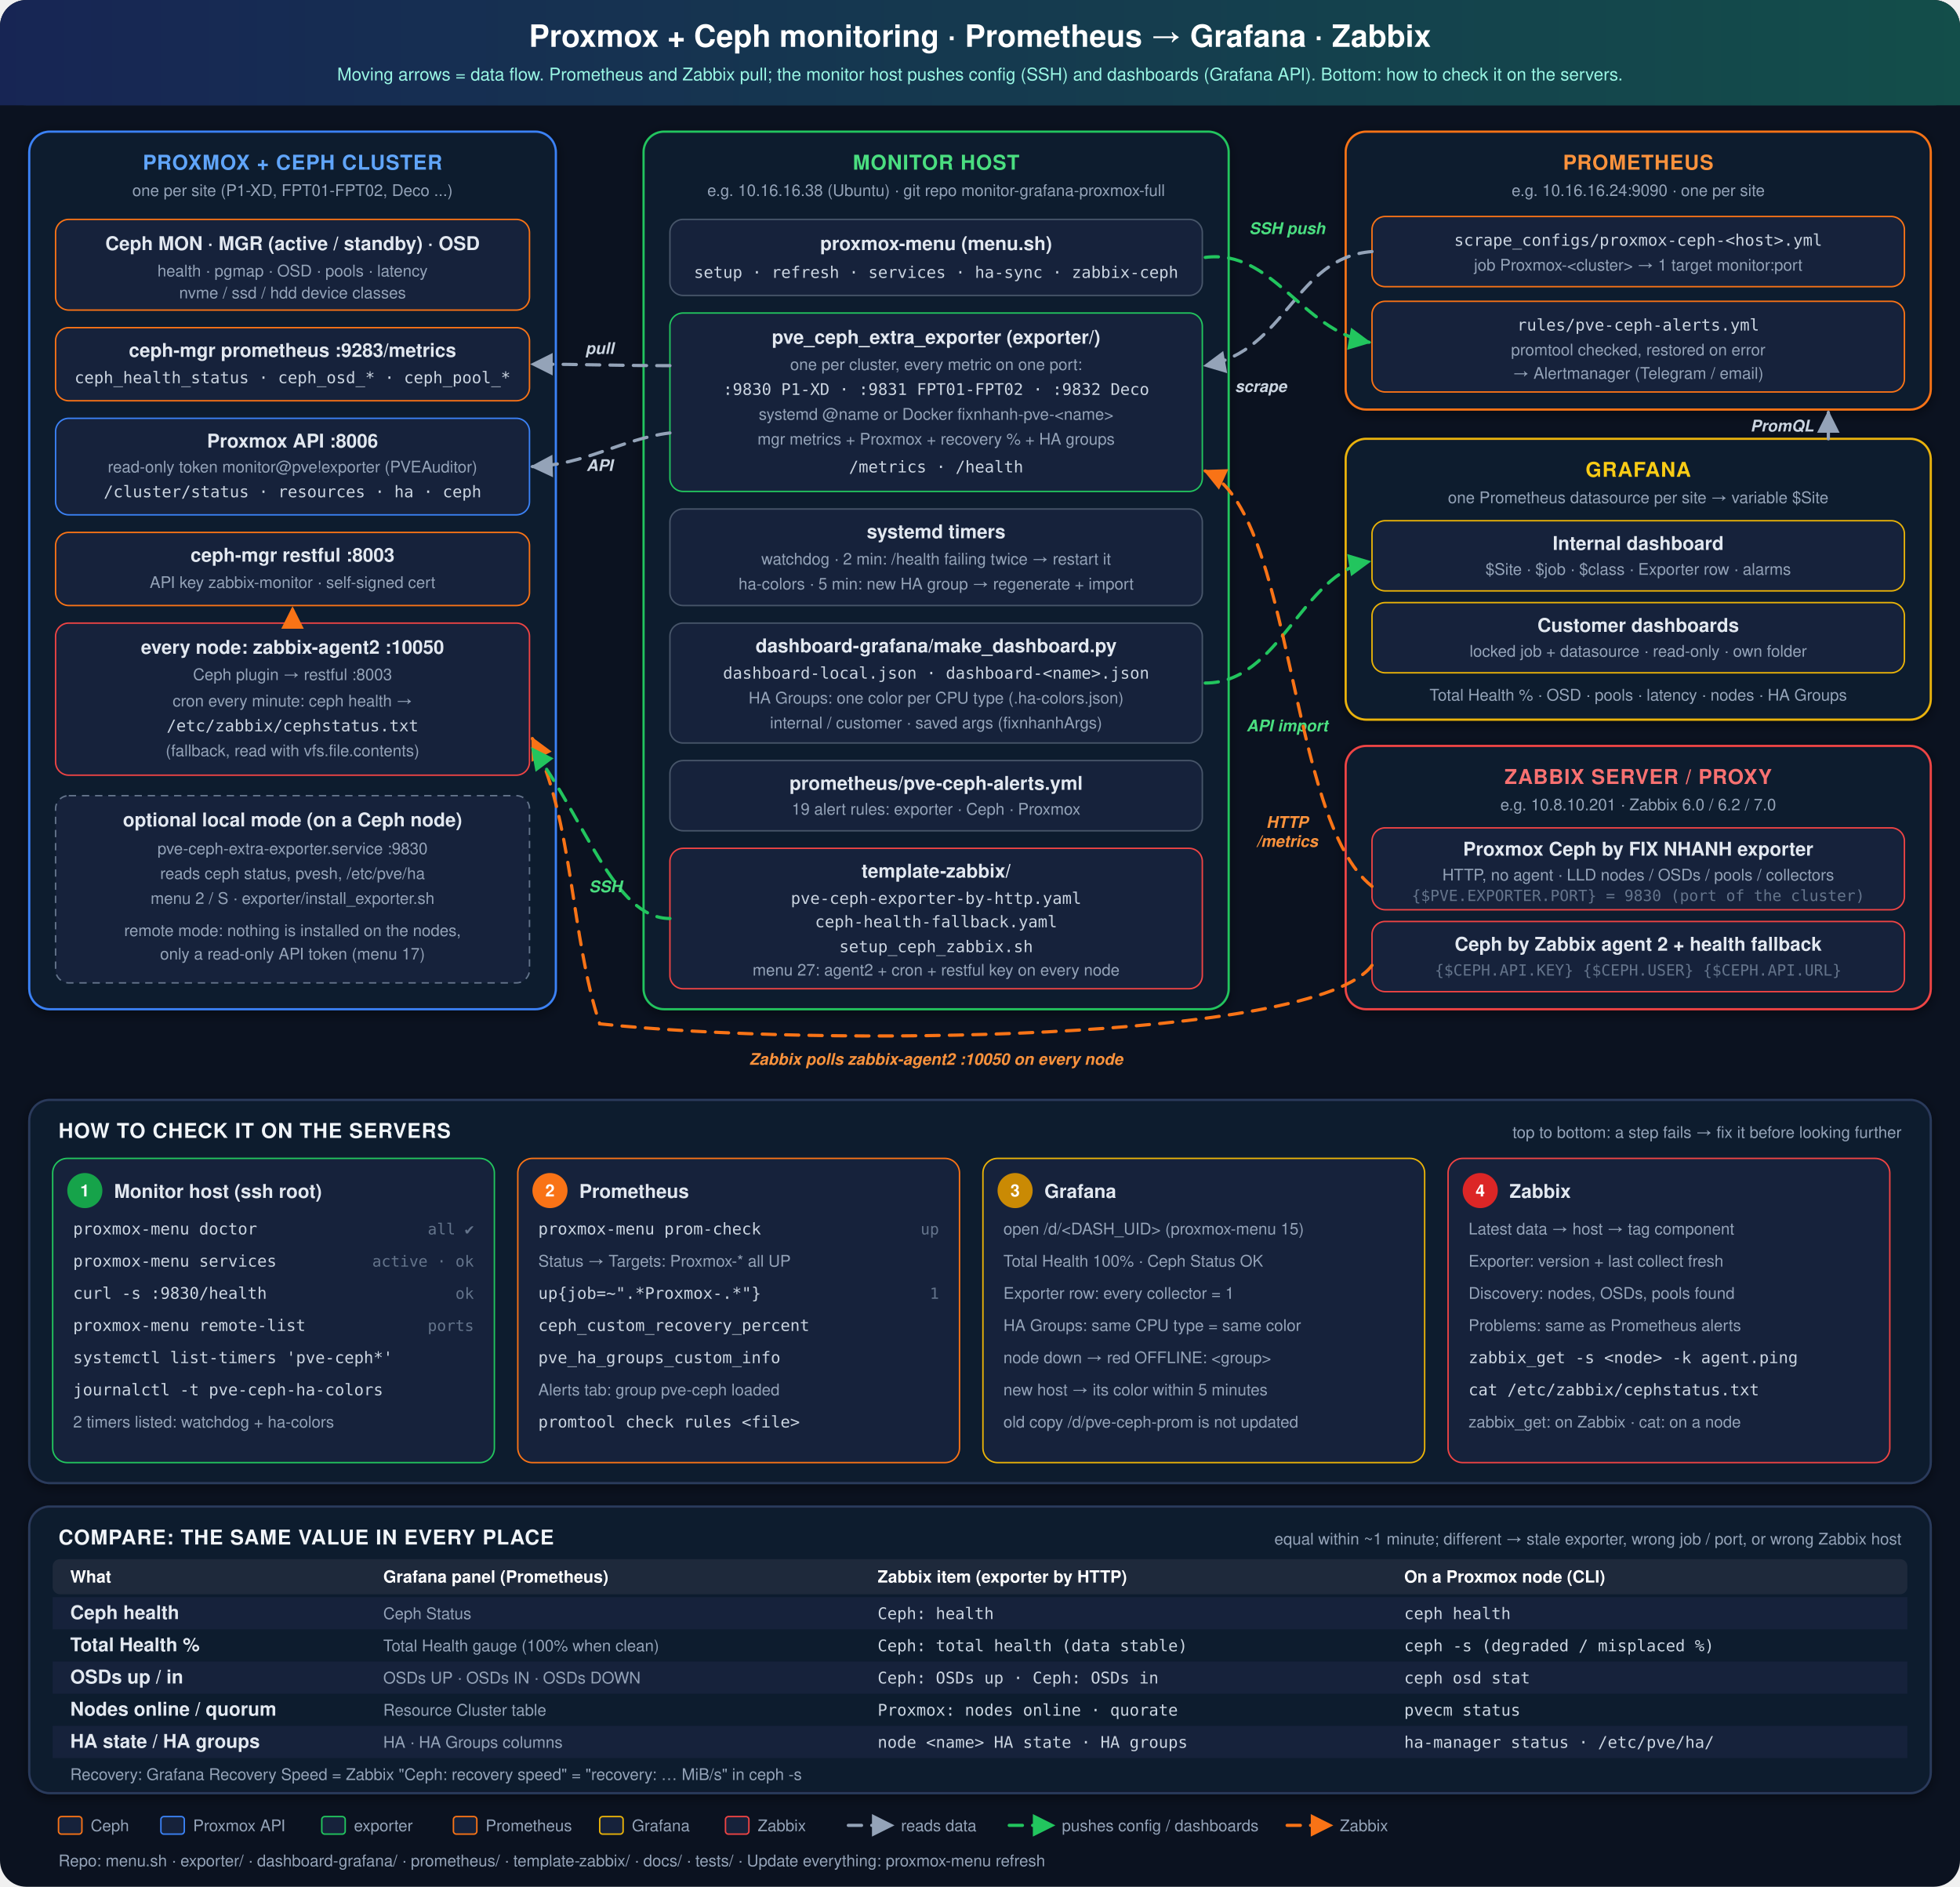
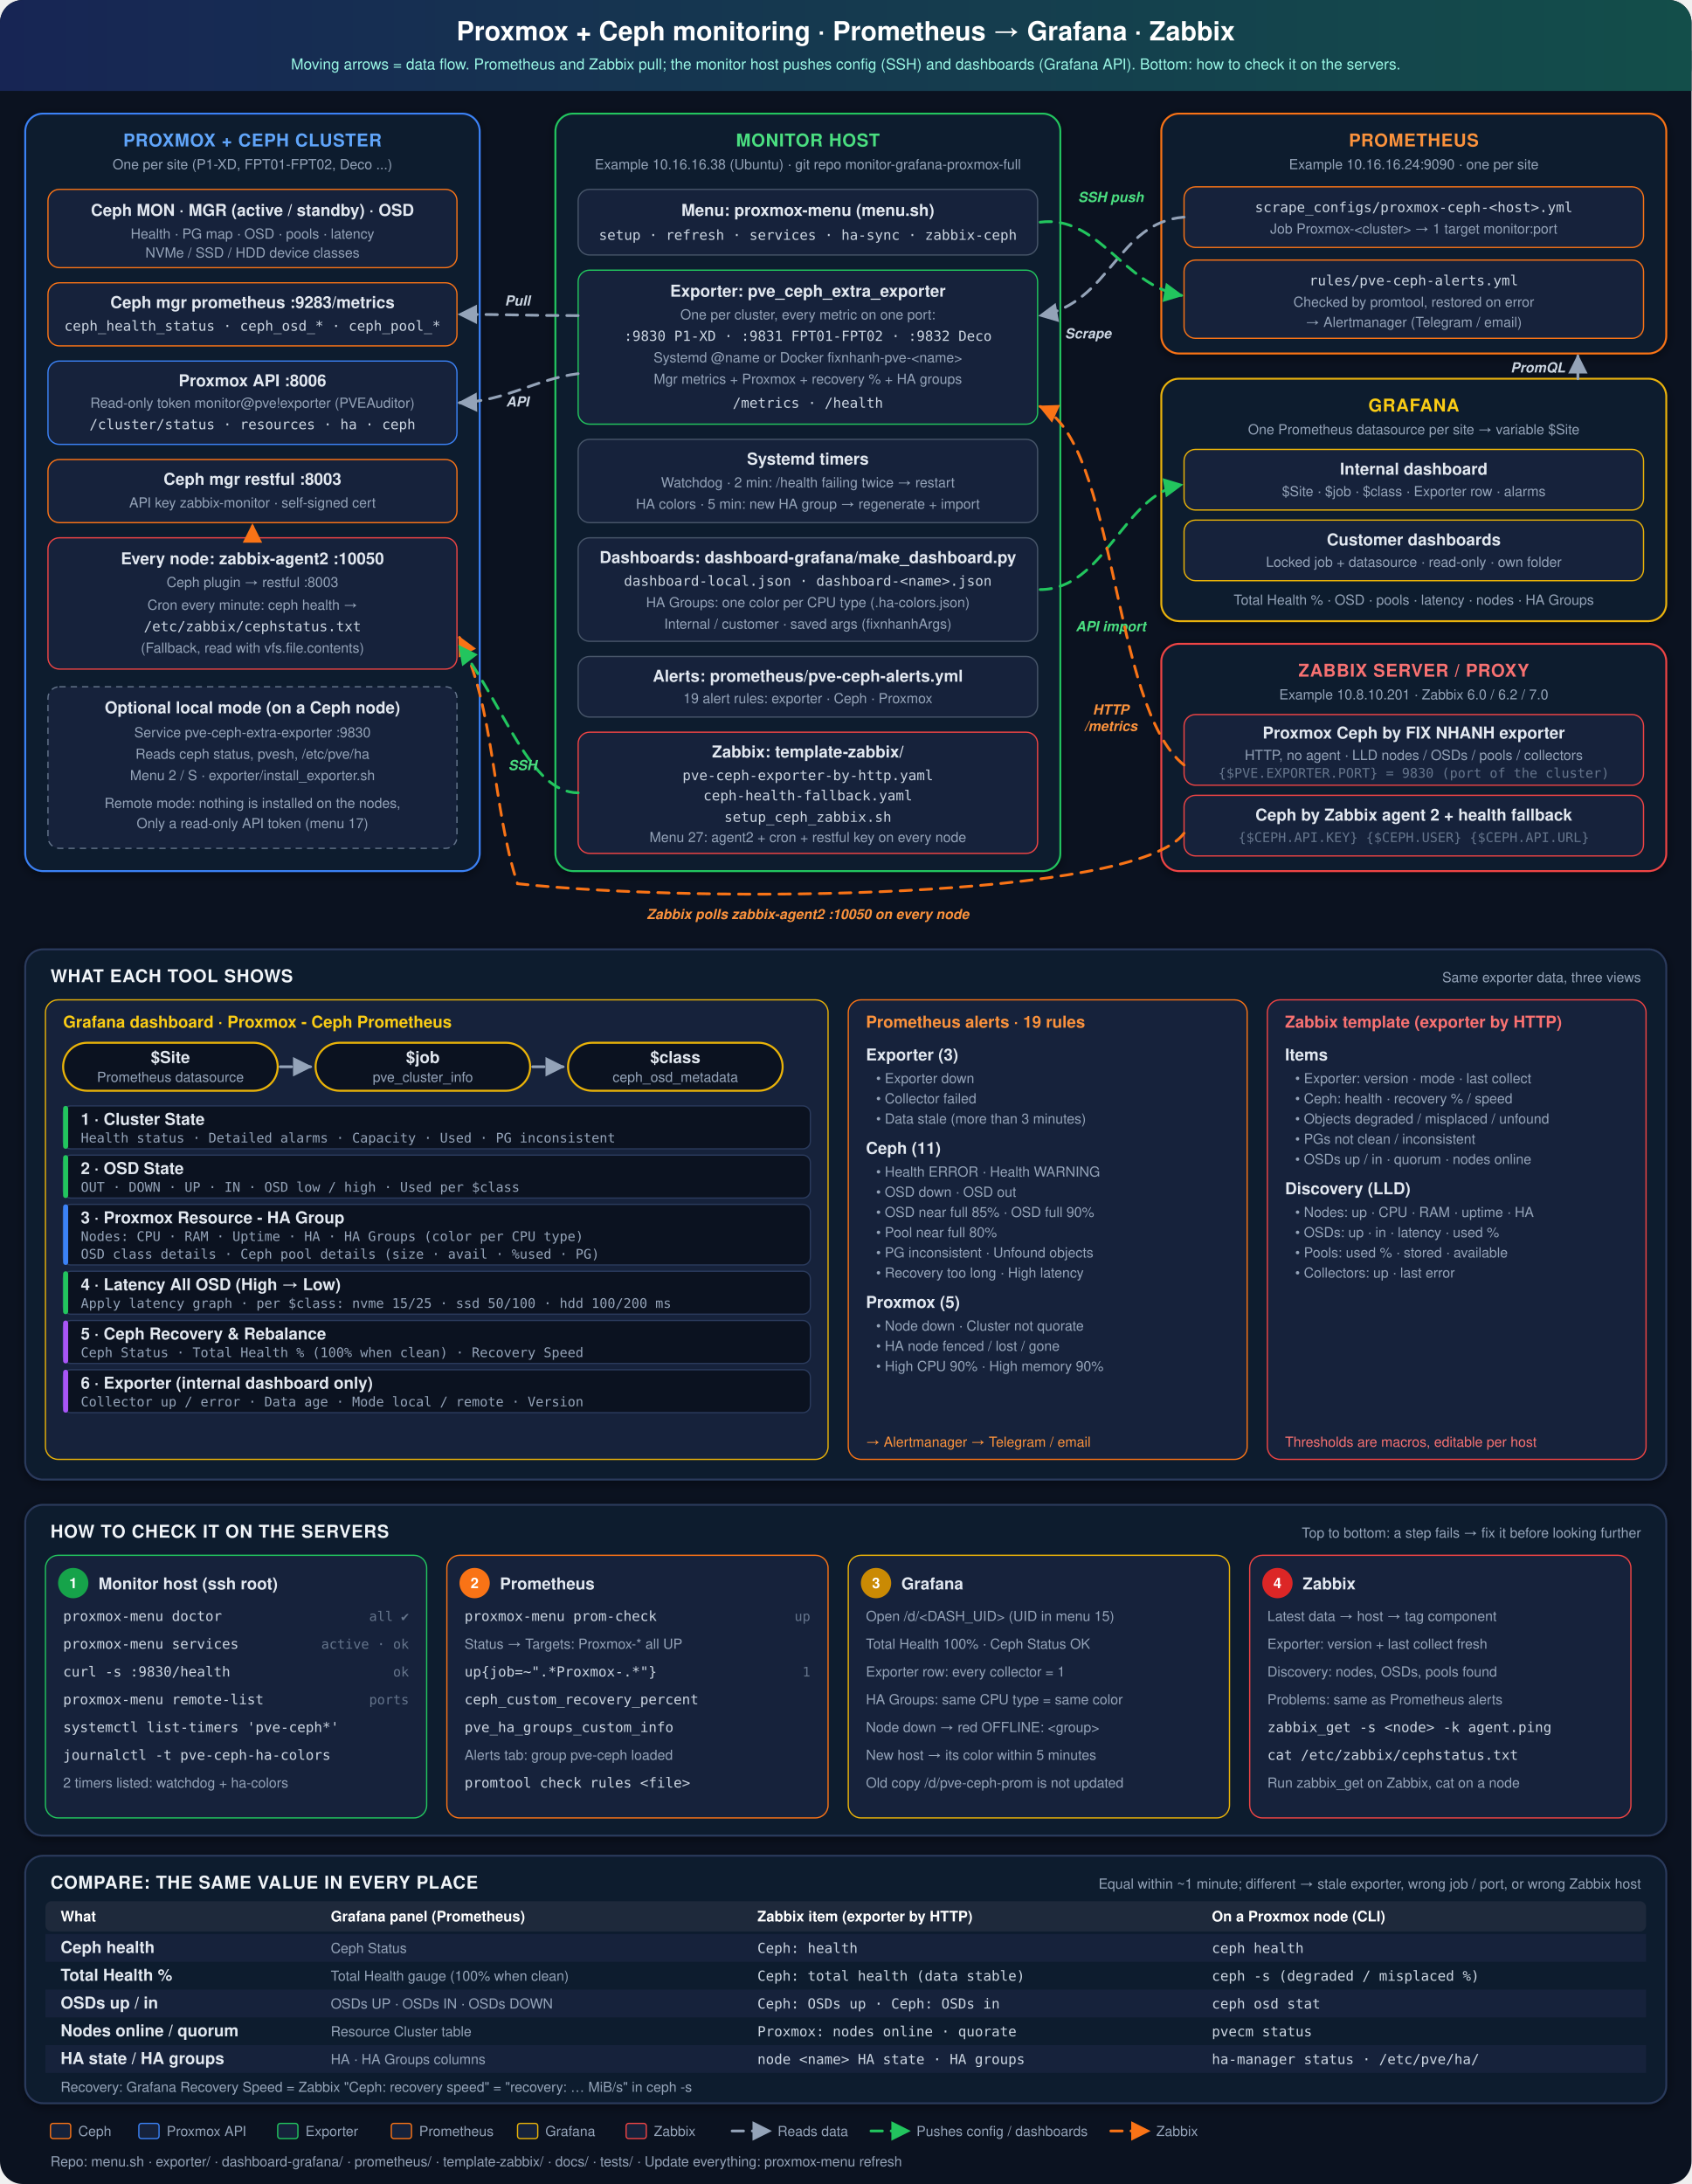
- <svg xmlns="http://www.w3.org/2000/svg" viewBox="0 0 1340 1290" width="1340" height="1290" font-family="Segoe UI, Helvetica, Arial, sans-serif" role="img">
+ <svg xmlns="http://www.w3.org/2000/svg" viewBox="0 0 1340 1730" width="1340" height="1730" font-family="Segoe UI, Helvetica, Arial, sans-serif" role="img">
  <defs>
    <marker id="a" viewBox="0 0 10 10" refX="9" refY="5" markerWidth="7" markerHeight="7" orient="auto-start-reverse">
      <path d="M0,0 L10,5 L0,10 z" fill="#94a3b8" />
    </marker>
    <marker id="az" viewBox="0 0 10 10" refX="9" refY="5" markerWidth="7" markerHeight="7" orient="auto-start-reverse">
      <path d="M0,0 L10,5 L0,10 z" fill="#f97316" />
    </marker>
    <marker id="ag" viewBox="0 0 10 10" refX="9" refY="5" markerWidth="7" markerHeight="7" orient="auto-start-reverse">
      <path d="M0,0 L10,5 L0,10 z" fill="#22c55e" />
    </marker>
    <linearGradient id="hd" x1="0" y1="0" x2="1" y2="0">
      <stop offset="0" stop-color="#172554" />
      <stop offset="1" stop-color="#134e4a" />
    </linearGradient>
    <filter id="sh" x="-5%" y="-5%" width="110%" height="115%">
      <feDropShadow dx="0" dy="2" stdDeviation="4" flood-color="#000000" flood-opacity=".45" />
    </filter>
    <style>
      .t  { font-size: 13px; font-weight: 600; fill: #e2e8f0; }
      .s  { font-size: 11px; fill: #94a3b8; }
      .m  { font-size: 11px; fill: #cbd5e1; font-family: Consolas, Menlo, monospace; }
      .mo { font-size: 10.5px; fill: #64748b; font-family: Consolas, Menlo, monospace; }
      .h  { font-size: 14px; font-weight: 700; letter-spacing: .5px; }
      .lb { font-size: 11px; fill: #cbd5e1; font-weight: 600; font-style: italic; }
      .lz { font-size: 11px; fill: #fb923c; font-weight: 600; font-style: italic; }
      .lg { font-size: 11px; fill: #4ade80; font-weight: 600; font-style: italic; }
      .th { font-size: 11.5px; font-weight: 700; fill: #ffffff; }
      .flow  { stroke: #94a3b8; stroke-width: 2.2; stroke-linecap: round; fill: none; marker-end: url(#a);  stroke-dasharray: 9 7; animation: f 1.1s linear infinite; }
      .zflow { stroke: #f97316; stroke-width: 2.2; stroke-linecap: round; fill: none; marker-end: url(#az); stroke-dasharray: 9 7; animation: f 1.1s linear infinite; }
      .gflow { stroke: #22c55e; stroke-width: 2.2; stroke-linecap: round; fill: none; marker-end: url(#ag); stroke-dasharray: 9 7; animation: f 1.1s linear infinite; }
      @keyframes f { to { stroke-dashoffset: -32; } }
    </style>
  </defs>
-   <rect width="1340" height="1290" rx="18" fill="#0b1220" />
+   <rect width="1340" height="1730" rx="18" fill="#0b1220" />
  <rect x="0" y="0" width="1340" height="72" rx="18" fill="url(#hd)" />
  <rect x="0" y="40" width="1340" height="32" fill="url(#hd)" />
  <text x="670" y="32" text-anchor="middle" style="font-size:21px;font-weight:700;fill:#ffffff">Proxmox + Ceph monitoring  ·  Prometheus → Grafana  ·  Zabbix</text>
  <text x="670" y="55" text-anchor="middle" style="font-size:12px;fill:#99f6e4">Moving arrows = data flow. Prometheus and Zabbix pull; the monitor host pushes config (SSH) and dashboards (Grafana API). Bottom: how to check it on the servers.</text>
  <rect x="20" y="90" width="360" height="600" rx="14" fill="#111a2e" stroke="#3b82f6" stroke-width="1.5" filter="url(#sh)" />
  <text x="200" y="116" text-anchor="middle" class="h" fill="#60a5fa">PROXMOX + CEPH CLUSTER</text>
-   <text x="200" y="134" text-anchor="middle" class="s">one per site (P1-XD, FPT01-FPT02, Deco ...)</text>
+   <text x="200" y="134" text-anchor="middle" class="s">One per site (P1-XD, FPT01-FPT02, Deco ...)</text>
  <rect x="38" y="150" width="324" height="62" rx="9" fill="#16223b" stroke="#f97316" />
  <text x="200" y="171" text-anchor="middle" class="t">Ceph  MON · MGR (active / standby) · OSD</text>
-   <text x="200" y="189" text-anchor="middle" class="s">health · pgmap · OSD · pools · latency</text>
-   <text x="200" y="204" text-anchor="middle" class="s">nvme / ssd / hdd device classes</text>
+   <text x="200" y="189" text-anchor="middle" class="s">Health · PG map · OSD · pools · latency</text>
+   <text x="200" y="204" text-anchor="middle" class="s">NVMe / SSD / HDD device classes</text>
  <rect x="38" y="224" width="324" height="50" rx="9" fill="#16223b" stroke="#f97316" />
-   <text x="200" y="244" text-anchor="middle" class="t">ceph-mgr prometheus  :9283/metrics</text>
+   <text x="200" y="244" text-anchor="middle" class="t">Ceph mgr prometheus  :9283/metrics</text>
  <text x="200" y="262" text-anchor="middle" class="m">ceph_health_status · ceph_osd_* · ceph_pool_*</text>
  <rect x="38" y="286" width="324" height="66" rx="9" fill="#16223b" stroke="#3b82f6" />
  <text x="200" y="306" text-anchor="middle" class="t">Proxmox API  :8006</text>
-   <text x="200" y="323" text-anchor="middle" class="s">read-only token monitor@pve!exporter (PVEAuditor)</text>
+   <text x="200" y="323" text-anchor="middle" class="s">Read-only token monitor@pve!exporter (PVEAuditor)</text>
  <text x="200" y="340" text-anchor="middle" class="m">/cluster/status · resources · ha · ceph</text>
  <rect x="38" y="364" width="324" height="50" rx="9" fill="#16223b" stroke="#f97316" />
-   <text x="200" y="384" text-anchor="middle" class="t">ceph-mgr restful  :8003</text>
+   <text x="200" y="384" text-anchor="middle" class="t">Ceph mgr restful  :8003</text>
  <text x="200" y="402" text-anchor="middle" class="s">API key zabbix-monitor · self-signed cert</text>
  <rect x="38" y="426" width="324" height="104" rx="9" fill="#16223b" stroke="#ef4444" />
-   <text x="200" y="447" text-anchor="middle" class="t">every node: zabbix-agent2  :10050</text>
+   <text x="200" y="447" text-anchor="middle" class="t">Every node: zabbix-agent2  :10050</text>
  <text x="200" y="465" text-anchor="middle" class="s">Ceph plugin → restful :8003</text>
-   <text x="200" y="483" text-anchor="middle" class="s">cron every minute: ceph health →</text>
+   <text x="200" y="483" text-anchor="middle" class="s">Cron every minute: ceph health →</text>
  <text x="200" y="500" text-anchor="middle" class="m">/etc/zabbix/cephstatus.txt</text>
-   <text x="200" y="517" text-anchor="middle" class="s">(fallback, read with vfs.file.contents)</text>
+   <text x="200" y="517" text-anchor="middle" class="s">(Fallback, read with vfs.file.contents)</text>
  <rect x="38" y="544" width="324" height="128" rx="9" fill="#16223b" stroke="#64748b" stroke-dasharray="5 4" />
-   <text x="200" y="565" text-anchor="middle" class="t">optional local mode (on a Ceph node)</text>
-   <text x="200" y="584" text-anchor="middle" class="s">pve-ceph-extra-exporter.service :9830</text>
-   <text x="200" y="601" text-anchor="middle" class="s">reads ceph status, pvesh, /etc/pve/ha</text>
-   <text x="200" y="618" text-anchor="middle" class="s">menu 2 / S  ·  exporter/install_exporter.sh</text>
-   <text x="200" y="640" text-anchor="middle" class="s">remote mode: nothing is installed on the nodes,</text>
-   <text x="200" y="656" text-anchor="middle" class="s">only a read-only API token (menu 17)</text>
+   <text x="200" y="565" text-anchor="middle" class="t">Optional local mode (on a Ceph node)</text>
+   <text x="200" y="584" text-anchor="middle" class="s">Service pve-ceph-extra-exporter :9830</text>
+   <text x="200" y="601" text-anchor="middle" class="s">Reads ceph status, pvesh, /etc/pve/ha</text>
+   <text x="200" y="618" text-anchor="middle" class="s">Menu 2 / S  ·  exporter/install_exporter.sh</text>
+   <text x="200" y="640" text-anchor="middle" class="s">Remote mode: nothing is installed on the nodes,</text>
+   <text x="200" y="656" text-anchor="middle" class="s">Only a read-only API token (menu 17)</text>
  <rect x="440" y="90" width="400" height="600" rx="14" fill="#111a2e" stroke="#22c55e" stroke-width="1.5" filter="url(#sh)" />
  <text x="640" y="116" text-anchor="middle" class="h" fill="#4ade80">MONITOR HOST</text>
-   <text x="640" y="134" text-anchor="middle" class="s">e.g. 10.16.16.38 (Ubuntu) · git repo monitor-grafana-proxmox-full</text>
+   <text x="640" y="134" text-anchor="middle" class="s">Example 10.16.16.38 (Ubuntu) · git repo monitor-grafana-proxmox-full</text>
  <rect x="458" y="150" width="364" height="52" rx="9" fill="#16223b" stroke="#475569" />
-   <text x="640" y="171" text-anchor="middle" class="t">proxmox-menu  (menu.sh)</text>
+   <text x="640" y="171" text-anchor="middle" class="t">Menu: proxmox-menu  (menu.sh)</text>
  <text x="640" y="190" text-anchor="middle" class="m">setup · refresh · services · ha-sync · zabbix-ceph</text>
  <rect x="458" y="214" width="364" height="122" rx="9" fill="#16223b" stroke="#22c55e" />
-   <text x="640" y="235" text-anchor="middle" class="t">pve_ceph_extra_exporter  (exporter/)</text>
-   <text x="640" y="253" text-anchor="middle" class="s">one per cluster, every metric on one port:</text>
+   <text x="640" y="235" text-anchor="middle" class="t">Exporter: pve_ceph_extra_exporter</text>
+   <text x="640" y="253" text-anchor="middle" class="s">One per cluster, every metric on one port:</text>
  <text x="640" y="270" text-anchor="middle" class="m">:9830 P1-XD · :9831 FPT01-FPT02 · :9832 Deco</text>
-   <text x="640" y="287" text-anchor="middle" class="s">systemd @name  or  Docker fixnhanh-pve-&lt;name&gt;</text>
-   <text x="640" y="304" text-anchor="middle" class="s">mgr metrics + Proxmox + recovery % + HA groups</text>
+   <text x="640" y="287" text-anchor="middle" class="s">Systemd @name  or  Docker fixnhanh-pve-&lt;name&gt;</text>
+   <text x="640" y="304" text-anchor="middle" class="s">Mgr metrics + Proxmox + recovery % + HA groups</text>
  <text x="640" y="323" text-anchor="middle" class="m">/metrics · /health</text>
  <rect x="458" y="348" width="364" height="66" rx="9" fill="#16223b" stroke="#475569" />
-   <text x="640" y="368" text-anchor="middle" class="t">systemd timers</text>
-   <text x="640" y="386" text-anchor="middle" class="s">watchdog · 2 min: /health failing twice → restart it</text>
-   <text x="640" y="403" text-anchor="middle" class="s">ha-colors · 5 min: new HA group → regenerate + import</text>
+   <text x="640" y="368" text-anchor="middle" class="t">Systemd timers</text>
+   <text x="640" y="386" text-anchor="middle" class="s">Watchdog · 2 min: /health failing twice → restart</text>
+   <text x="640" y="403" text-anchor="middle" class="s">HA colors · 5 min: new HA group → regenerate + import</text>
  <rect x="458" y="426" width="364" height="82" rx="9" fill="#16223b" stroke="#475569" />
-   <text x="640" y="446" text-anchor="middle" class="t">dashboard-grafana/make_dashboard.py</text>
+   <text x="640" y="446" text-anchor="middle" class="t">Dashboards: dashboard-grafana/make_dashboard.py</text>
  <text x="640" y="464" text-anchor="middle" class="m">dashboard-local.json · dashboard-&lt;name&gt;.json</text>
  <text x="640" y="481" text-anchor="middle" class="s">HA Groups: one color per CPU type (.ha-colors.json)</text>
-   <text x="640" y="498" text-anchor="middle" class="s">internal / customer · saved args (fixnhanhArgs)</text>
+   <text x="640" y="498" text-anchor="middle" class="s">Internal / customer · saved args (fixnhanhArgs)</text>
  <rect x="458" y="520" width="364" height="48" rx="9" fill="#16223b" stroke="#475569" />
-   <text x="640" y="540" text-anchor="middle" class="t">prometheus/pve-ceph-alerts.yml</text>
+   <text x="640" y="540" text-anchor="middle" class="t">Alerts: prometheus/pve-ceph-alerts.yml</text>
  <text x="640" y="557" text-anchor="middle" class="s">19 alert rules: exporter · Ceph · Proxmox</text>
  <rect x="458" y="580" width="364" height="96" rx="9" fill="#16223b" stroke="#ef4444" />
-   <text x="640" y="600" text-anchor="middle" class="t">template-zabbix/</text>
+   <text x="640" y="600" text-anchor="middle" class="t">Zabbix: template-zabbix/</text>
  <text x="640" y="618" text-anchor="middle" class="m">pve-ceph-exporter-by-http.yaml</text>
  <text x="640" y="634" text-anchor="middle" class="m">ceph-health-fallback.yaml</text>
  <text x="640" y="651" text-anchor="middle" class="m">setup_ceph_zabbix.sh</text>
-   <text x="640" y="667" text-anchor="middle" class="s">menu 27: agent2 + cron + restful key on every node</text>
+   <text x="640" y="667" text-anchor="middle" class="s">Menu 27: agent2 + cron + restful key on every node</text>
  <rect x="920" y="90" width="400" height="190" rx="14" fill="#111a2e" stroke="#f97316" stroke-width="1.5" filter="url(#sh)" />
  <text x="1120" y="116" text-anchor="middle" class="h" fill="#fb923c">PROMETHEUS</text>
-   <text x="1120" y="134" text-anchor="middle" class="s">e.g. 10.16.16.24:9090 · one per site</text>
+   <text x="1120" y="134" text-anchor="middle" class="s">Example 10.16.16.24:9090 · one per site</text>
  <rect x="938" y="148" width="364" height="48" rx="9" fill="#16223b" stroke="#f97316" />
  <text x="1120" y="168" text-anchor="middle" class="m">scrape_configs/proxmox-ceph-&lt;host&gt;.yml</text>
-   <text x="1120" y="185" text-anchor="middle" class="s">job Proxmox-&lt;cluster&gt; → 1 target monitor:port</text>
+   <text x="1120" y="185" text-anchor="middle" class="s">Job Proxmox-&lt;cluster&gt; → 1 target monitor:port</text>
  <rect x="938" y="206" width="364" height="62" rx="9" fill="#16223b" stroke="#f97316" />
  <text x="1120" y="226" text-anchor="middle" class="m">rules/pve-ceph-alerts.yml</text>
-   <text x="1120" y="243" text-anchor="middle" class="s">promtool checked, restored on error</text>
+   <text x="1120" y="243" text-anchor="middle" class="s">Checked by promtool, restored on error</text>
  <text x="1120" y="259" text-anchor="middle" class="s">→ Alertmanager (Telegram / email)</text>
  <rect x="920" y="300" width="400" height="192" rx="14" fill="#111a2e" stroke="#eab308" stroke-width="1.5" filter="url(#sh)" />
  <text x="1120" y="326" text-anchor="middle" class="h" fill="#facc15">GRAFANA</text>
-   <text x="1120" y="344" text-anchor="middle" class="s">one Prometheus datasource per site → variable $Site</text>
+   <text x="1120" y="344" text-anchor="middle" class="s">One Prometheus datasource per site → variable $Site</text>
  <rect x="938" y="356" width="364" height="48" rx="9" fill="#16223b" stroke="#eab308" />
  <text x="1120" y="376" text-anchor="middle" class="t">Internal dashboard</text>
  <text x="1120" y="393" text-anchor="middle" class="s">$Site · $job · $class · Exporter row · alarms</text>
  <rect x="938" y="412" width="364" height="48" rx="9" fill="#16223b" stroke="#eab308" />
  <text x="1120" y="432" text-anchor="middle" class="t">Customer dashboards</text>
-   <text x="1120" y="449" text-anchor="middle" class="s">locked job + datasource · read-only · own folder</text>
+   <text x="1120" y="449" text-anchor="middle" class="s">Locked job + datasource · read-only · own folder</text>
  <text x="1120" y="479" text-anchor="middle" class="s">Total Health % · OSD · pools · latency · nodes · HA Groups</text>
  <rect x="920" y="510" width="400" height="180" rx="14" fill="#111a2e" stroke="#ef4444" stroke-width="1.5" filter="url(#sh)" />
  <text x="1120" y="536" text-anchor="middle" class="h" fill="#f87171">ZABBIX SERVER / PROXY</text>
-   <text x="1120" y="554" text-anchor="middle" class="s">e.g. 10.8.10.201 · Zabbix 6.0 / 6.2 / 7.0</text>
+   <text x="1120" y="554" text-anchor="middle" class="s">Example 10.8.10.201 · Zabbix 6.0 / 6.2 / 7.0</text>
  <rect x="938" y="566" width="364" height="56" rx="9" fill="#16223b" stroke="#ef4444" />
  <text x="1120" y="585" text-anchor="middle" class="t">Proxmox Ceph by FIX NHANH exporter</text>
  <text x="1120" y="602" text-anchor="middle" class="s">HTTP, no agent · LLD nodes / OSDs / pools / collectors</text>
  <text x="1120" y="616" text-anchor="middle" class="mo">{$PVE.EXPORTER.PORT} = 9830 (port of the cluster)</text>
  <rect x="938" y="630" width="364" height="48" rx="9" fill="#16223b" stroke="#ef4444" />
  <text x="1120" y="650" text-anchor="middle" class="t">Ceph by Zabbix agent 2  +  health fallback</text>
  <text x="1120" y="667" text-anchor="middle" class="mo">{$CEPH.API.KEY} {$CEPH.USER} {$CEPH.API.URL}</text>
  <path class="flow" d="M458,250 C420,250 400,249 364,249" />
-   <text x="410" y="242" text-anchor="middle" class="lb">pull</text>
+   <text x="410" y="242" text-anchor="middle" class="lb">Pull</text>
  <path class="flow" d="M458,296 C425,300 400,318 364,319" />
  <text x="410" y="322" text-anchor="middle" class="lb">API</text>
  <path class="flow" d="M938,172 C885,176 880,240 824,250" />
-   <text x="862" y="268" text-anchor="middle" class="lb">scrape</text>
+   <text x="862" y="268" text-anchor="middle" class="lb">Scrape</text>
  <path class="flow" d="M1250,300 C1250,294 1250,290 1250,282" />
  <text x="1240" y="295" text-anchor="end" class="lb">PromQL</text>
  <path class="gflow" d="M824,176 C870,170 890,226 936,234" />
  <text x="880" y="160" text-anchor="middle" class="lg">SSH push</text>
  <path class="gflow" d="M824,467 C875,467 890,392 936,384" />
  <text x="880" y="500" text-anchor="middle" class="lg">API import</text>
  <path class="zflow" d="M938,606 C880,560 885,350 824,322" />
  <text x="880" y="566" text-anchor="middle" class="lz">HTTP</text>
  <text x="880" y="579" text-anchor="middle" class="lz">/metrics</text>
  <path class="zflow" d="M938,660 C900,712 560,716 410,700 C390,640 392,560 364,505" />
  <text x="640" y="728" text-anchor="middle" class="lz">Zabbix polls zabbix-agent2 :10050 on every node</text>
  <path class="zflow" d="M200,426 C200,422 200,420 200,416" />
  <path class="gflow" d="M458,628 C420,628 400,560 364,512" />
  <text x="414" y="610" text-anchor="middle" class="lg">SSH</text>
-   <rect x="20" y="752" width="1300" height="262" rx="14" fill="#111a2e" stroke="#2a3a5c" stroke-width="1.5" filter="url(#sh)" />
-   <text x="40" y="778" class="h" fill="#f1f5f9">HOW TO CHECK IT ON THE SERVERS</text>
-   <text x="1300" y="778" text-anchor="end" class="s">top to bottom: a step fails → fix it before looking further</text>
-   <rect x="36" y="792" width="302" height="208" rx="10" fill="#16223b" stroke="#22c55e" />
-   <circle cx="58" cy="814" r="12" fill="#16a34a" />
-   <text x="58" y="818" text-anchor="middle" class="th">1</text>
-   <text x="78" y="819" class="t">Monitor host (ssh root)</text>
-   <text x="50" y="844" class="m">proxmox-menu doctor</text>
-   <text x="324" y="844" text-anchor="end" class="mo">all ✔</text>
-   <text x="50" y="866" class="m">proxmox-menu services</text>
-   <text x="324" y="866" text-anchor="end" class="mo">active · ok</text>
-   <text x="50" y="888" class="m">curl -s :9830/health</text>
-   <text x="324" y="888" text-anchor="end" class="mo">ok</text>
-   <text x="50" y="910" class="m">proxmox-menu remote-list</text>
-   <text x="324" y="910" text-anchor="end" class="mo">ports</text>
-   <text x="50" y="932" class="m">systemctl list-timers 'pve-ceph*'</text>
-   <text x="50" y="954" class="m">journalctl -t pve-ceph-ha-colors</text>
-   <text x="50" y="976" class="s">2 timers listed: watchdog + ha-colors</text>
-   <rect x="354" y="792" width="302" height="208" rx="10" fill="#16223b" stroke="#f97316" />
-   <circle cx="376" cy="814" r="12" fill="#f97316" />
-   <text x="376" y="818" text-anchor="middle" class="th">2</text>
-   <text x="396" y="819" class="t">Prometheus</text>
-   <text x="368" y="844" class="m">proxmox-menu prom-check</text>
-   <text x="642" y="844" text-anchor="end" class="mo">up</text>
-   <text x="368" y="866" class="s">Status → Targets: Proxmox-* all UP</text>
-   <text x="368" y="888" class="m">up{job=~".*Proxmox-.*"}</text>
-   <text x="642" y="888" text-anchor="end" class="mo">1</text>
-   <text x="368" y="910" class="m">ceph_custom_recovery_percent</text>
-   <text x="368" y="932" class="m">pve_ha_groups_custom_info</text>
-   <text x="368" y="954" class="s">Alerts tab: group pve-ceph loaded</text>
-   <text x="368" y="976" class="m">promtool check rules &lt;file&gt;</text>
-   <rect x="672" y="792" width="302" height="208" rx="10" fill="#16223b" stroke="#eab308" />
-   <circle cx="694" cy="814" r="12" fill="#ca8a04" />
-   <text x="694" y="818" text-anchor="middle" class="th">3</text>
-   <text x="714" y="819" class="t">Grafana</text>
-   <text x="686" y="844" class="s">open /d/&lt;DASH_UID&gt; (proxmox-menu 15)</text>
-   <text x="686" y="866" class="s">Total Health 100% · Ceph Status OK</text>
-   <text x="686" y="888" class="s">Exporter row: every collector = 1</text>
-   <text x="686" y="910" class="s">HA Groups: same CPU type = same color</text>
-   <text x="686" y="932" class="s">node down → red  OFFLINE: &lt;group&gt;</text>
-   <text x="686" y="954" class="s">new host → its color within 5 minutes</text>
-   <text x="686" y="976" class="s">old copy /d/pve-ceph-prom is not updated</text>
-   <rect x="990" y="792" width="302" height="208" rx="10" fill="#16223b" stroke="#ef4444" />
-   <circle cx="1012" cy="814" r="12" fill="#dc2626" />
-   <text x="1012" y="818" text-anchor="middle" class="th">4</text>
-   <text x="1032" y="819" class="t">Zabbix</text>
-   <text x="1004" y="844" class="s">Latest data → host → tag component</text>
-   <text x="1004" y="866" class="s">Exporter: version + last collect fresh</text>
-   <text x="1004" y="888" class="s">Discovery: nodes, OSDs, pools found</text>
-   <text x="1004" y="910" class="s">Problems: same as Prometheus alerts</text>
-   <text x="1004" y="932" class="m">zabbix_get -s &lt;node&gt; -k agent.ping</text>
-   <text x="1004" y="954" class="m">cat /etc/zabbix/cephstatus.txt</text>
-   <text x="1004" y="976" class="s">zabbix_get: on Zabbix · cat: on a node</text>
-   <rect x="20" y="1030" width="1300" height="196" rx="14" fill="#111a2e" stroke="#2a3a5c" stroke-width="1.5" filter="url(#sh)" />
-   <text x="40" y="1056" class="h" fill="#f1f5f9">COMPARE: THE SAME VALUE IN EVERY PLACE</text>
-   <text x="1300" y="1056" text-anchor="end" class="s">equal within ~1 minute; different → stale exporter, wrong job / port, or wrong Zabbix host</text>
-   <rect x="36" y="1066" width="1268" height="24" rx="5" fill="#1e293b" />
-   <text x="48" y="1082" class="th">What</text>
-   <text x="262" y="1082" class="th">Grafana panel (Prometheus)</text>
-   <text x="600" y="1082" class="th">Zabbix item (exporter by HTTP)</text>
-   <text x="960" y="1082" class="th">On a Proxmox node (CLI)</text>
-   <rect x="36" y="1092" width="1268" height="22" fill="#16223b" />
-   <text x="48" y="1107" class="t">Ceph health</text>
-   <text x="262" y="1107" class="s">Ceph Status</text>
-   <text x="600" y="1107" class="m">Ceph: health</text>
-   <text x="960" y="1107" class="m">ceph health</text>
-   <text x="48" y="1129" class="t">Total Health %</text>
-   <text x="262" y="1129" class="s">Total Health gauge (100% when clean)</text>
-   <text x="600" y="1129" class="m">Ceph: total health (data stable)</text>
-   <text x="960" y="1129" class="m">ceph -s  (degraded / misplaced %)</text>
-   <rect x="36" y="1136" width="1268" height="22" fill="#16223b" />
-   <text x="48" y="1151" class="t">OSDs up / in</text>
-   <text x="262" y="1151" class="s">OSDs UP · OSDs IN · OSDs DOWN</text>
-   <text x="600" y="1151" class="m">Ceph: OSDs up · Ceph: OSDs in</text>
-   <text x="960" y="1151" class="m">ceph osd stat</text>
-   <text x="48" y="1173" class="t">Nodes online / quorum</text>
-   <text x="262" y="1173" class="s">Resource Cluster table</text>
-   <text x="600" y="1173" class="m">Proxmox: nodes online · quorate</text>
-   <text x="960" y="1173" class="m">pvecm status</text>
-   <rect x="36" y="1180" width="1268" height="22" fill="#16223b" />
-   <text x="48" y="1195" class="t">HA state / HA groups</text>
-   <text x="262" y="1195" class="s">HA · HA Groups columns</text>
-   <text x="600" y="1195" class="m">node &lt;name&gt; HA state · HA groups</text>
-   <text x="960" y="1195" class="m">ha-manager status · /etc/pve/ha/</text>
-   <text x="48" y="1217" class="s">Recovery: Grafana Recovery Speed = Zabbix "Ceph: recovery speed" = "recovery: … MiB/s" in ceph -s</text>
-   <rect x="40" y="1242" width="16" height="12" rx="2" fill="#16223b" stroke="#f97316" />
-   <text x="62" y="1252" class="s">Ceph</text>
-   <rect x="110" y="1242" width="16" height="12" rx="2" fill="#16223b" stroke="#3b82f6" />
-   <text x="132" y="1252" class="s">Proxmox API</text>
-   <rect x="220" y="1242" width="16" height="12" rx="2" fill="#16223b" stroke="#22c55e" />
-   <text x="242" y="1252" class="s">exporter</text>
-   <rect x="310" y="1242" width="16" height="12" rx="2" fill="#16223b" stroke="#f97316" />
-   <text x="332" y="1252" class="s">Prometheus</text>
-   <rect x="410" y="1242" width="16" height="12" rx="2" fill="#16223b" stroke="#eab308" />
-   <text x="432" y="1252" class="s">Grafana</text>
-   <rect x="496" y="1242" width="16" height="12" rx="2" fill="#16223b" stroke="#ef4444" />
-   <text x="518" y="1252" class="s">Zabbix</text>
-   <line x1="580" y1="1248" x2="610" y2="1248" class="flow" />
-   <text x="616" y="1252" class="s">reads data</text>
-   <line x1="690" y1="1248" x2="720" y2="1248" class="gflow" />
-   <text x="726" y="1252" class="s">pushes config / dashboards</text>
-   <line x1="880" y1="1248" x2="910" y2="1248" class="zflow" />
-   <text x="916" y="1252" class="s">Zabbix</text>
-   <text x="40" y="1276" class="s">Repo: menu.sh · exporter/ · dashboard-grafana/ · prometheus/ · template-zabbix/ · docs/ · tests/   ·   Update everything: proxmox-menu refresh</text>
+   <rect x="20" y="752" width="1300" height="420" rx="14" fill="#111a2e" stroke="#2a3a5c" stroke-width="1.5" filter="url(#sh)" />
+   <text x="40" y="778" class="h" fill="#f1f5f9">WHAT EACH TOOL SHOWS</text>
+   <text x="1300" y="778" text-anchor="end" class="s">Same exporter data, three views</text>
+   <rect x="36" y="792" width="620" height="364" rx="10" fill="#16223b" stroke="#eab308" />
+   <text x="50" y="814" class="t" style="fill:#facc15">Grafana dashboard  ·  Proxmox - Ceph Prometheus</text>
+   <rect x="50" y="826" width="170" height="38" rx="19" fill="#0b1220" stroke="#eab308" stroke-width="1.6" />
+   <text x="135" y="842" text-anchor="middle" class="t">$Site</text>
+   <text x="135" y="857" text-anchor="middle" class="s">Prometheus datasource</text>
+   <path class="flow" d="M222,845 L246,845" />
+   <rect x="250" y="826" width="170" height="38" rx="19" fill="#0b1220" stroke="#eab308" stroke-width="1.6" />
+   <text x="335" y="842" text-anchor="middle" class="t">$job</text>
+   <text x="335" y="857" text-anchor="middle" class="s">pve_cluster_info</text>
+   <path class="flow" d="M422,845 L446,845" />
+   <rect x="450" y="826" width="170" height="38" rx="19" fill="#0b1220" stroke="#eab308" stroke-width="1.6" />
+   <text x="535" y="842" text-anchor="middle" class="t">$class</text>
+   <text x="535" y="857" text-anchor="middle" class="s">ceph_osd_metadata</text>
+   <rect x="50" y="876" width="592" height="34" rx="6" fill="#0b1220" stroke="#2a3a5c" />
+   <rect x="50" y="876" width="4" height="34" rx="2" fill="#22c55e" />
+   <text x="64" y="891" class="t">1 · Cluster State</text>
+   <text x="64" y="905" class="mo" style="fill:#94a3b8">Health status · Detailed alarms · Capacity · Used · PG inconsistent</text>
+   <rect x="50" y="915" width="592" height="34" rx="6" fill="#0b1220" stroke="#2a3a5c" />
+   <rect x="50" y="915" width="4" height="34" rx="2" fill="#22c55e" />
+   <text x="64" y="930" class="t">2 · OSD State</text>
+   <text x="64" y="944" class="mo" style="fill:#94a3b8">OUT · DOWN · UP · IN · OSD low / high · Used per $class</text>
+   <rect x="50" y="954" width="592" height="48" rx="6" fill="#0b1220" stroke="#2a3a5c" />
+   <rect x="50" y="954" width="4" height="48" rx="2" fill="#3b82f6" />
+   <text x="64" y="969" class="t">3 · Proxmox Resource - HA Group</text>
+   <text x="64" y="983" class="mo" style="fill:#94a3b8">Nodes: CPU · RAM · Uptime · HA · HA Groups (color per CPU type)</text>
+   <text x="64" y="997" class="mo" style="fill:#94a3b8">OSD class details · Ceph pool details (size · avail · %used · PG)</text>
+   <rect x="50" y="1007" width="592" height="34" rx="6" fill="#0b1220" stroke="#2a3a5c" />
+   <rect x="50" y="1007" width="4" height="34" rx="2" fill="#22c55e" />
+   <text x="64" y="1022" class="t">4 · Latency All OSD (High → Low)</text>
+   <text x="64" y="1036" class="mo" style="fill:#94a3b8">Apply latency graph · per $class: nvme 15/25 · ssd 50/100 · hdd 100/200 ms</text>
+   <rect x="50" y="1046" width="592" height="34" rx="6" fill="#0b1220" stroke="#2a3a5c" />
+   <rect x="50" y="1046" width="4" height="34" rx="2" fill="#a855f7" />
+   <text x="64" y="1061" class="t">5 · Ceph Recovery &amp; Rebalance</text>
+   <text x="64" y="1075" class="mo" style="fill:#94a3b8">Ceph Status · Total Health % (100% when clean) · Recovery Speed</text>
+   <rect x="50" y="1085" width="592" height="34" rx="6" fill="#0b1220" stroke="#2a3a5c" />
+   <rect x="50" y="1085" width="4" height="34" rx="2" fill="#a855f7" />
+   <text x="64" y="1100" class="t">6 · Exporter (internal dashboard only)</text>
+   <text x="64" y="1114" class="mo" style="fill:#94a3b8">Collector up / error · Data age · Mode local / remote · Version</text>
+   <rect x="672" y="792" width="316" height="364" rx="10" fill="#16223b" stroke="#f97316" />
+   <text x="686" y="814" class="t" style="fill:#fb923c">Prometheus alerts  ·  19 rules</text>
+   <text x="686" y="840" class="t">Exporter (3)</text>
+   <text x="694" y="858" class="s">• Exporter down</text>
+   <text x="694" y="874" class="s">• Collector failed</text>
+   <text x="694" y="890" class="s">• Data stale (more than 3 minutes)</text>
+   <text x="686" y="914" class="t">Ceph (11)</text>
+   <text x="694" y="932" class="s">• Health ERROR · Health WARNING</text>
+   <text x="694" y="948" class="s">• OSD down · OSD out</text>
+   <text x="694" y="964" class="s">• OSD near full 85% · OSD full 90%</text>
+   <text x="694" y="980" class="s">• Pool near full 80%</text>
+   <text x="694" y="996" class="s">• PG inconsistent · Unfound objects</text>
+   <text x="694" y="1012" class="s">• Recovery too long · High latency</text>
+   <text x="686" y="1036" class="t">Proxmox (5)</text>
+   <text x="694" y="1054" class="s">• Node down · Cluster not quorate</text>
+   <text x="694" y="1070" class="s">• HA node fenced / lost / gone</text>
+   <text x="694" y="1086" class="s">• High CPU 90% · High memory 90%</text>
+   <text x="686" y="1146" class="s" style="fill:#fb923c">→ Alertmanager → Telegram / email</text>
+   <rect x="1004" y="792" width="300" height="364" rx="10" fill="#16223b" stroke="#ef4444" />
+   <text x="1018" y="814" class="t" style="fill:#f87171">Zabbix template (exporter by HTTP)</text>
+   <text x="1018" y="840" class="t">Items</text>
+   <text x="1026" y="858" class="s">• Exporter: version · mode · last collect</text>
+   <text x="1026" y="874" class="s">• Ceph: health · recovery % / speed</text>
+   <text x="1026" y="890" class="s">• Objects degraded / misplaced / unfound</text>
+   <text x="1026" y="906" class="s">• PGs not clean / inconsistent</text>
+   <text x="1026" y="922" class="s">• OSDs up / in · quorum · nodes online</text>
+   <text x="1018" y="946" class="t">Discovery (LLD)</text>
+   <text x="1026" y="964" class="s">• Nodes: up · CPU · RAM · uptime · HA</text>
+   <text x="1026" y="980" class="s">• OSDs: up · in · latency · used %</text>
+   <text x="1026" y="996" class="s">• Pools: used % · stored · available</text>
+   <text x="1026" y="1012" class="s">• Collectors: up · last error</text>
+   <text x="1018" y="1146" class="s" style="fill:#f87171">Thresholds are macros, editable per host</text>
+   <rect x="20" y="1192" width="1300" height="262" rx="14" fill="#111a2e" stroke="#2a3a5c" stroke-width="1.5" filter="url(#sh)" />
+   <text x="40" y="1218" class="h" fill="#f1f5f9">HOW TO CHECK IT ON THE SERVERS</text>
+   <text x="1300" y="1218" text-anchor="end" class="s">Top to bottom: a step fails → fix it before looking further</text>
+   <rect x="36" y="1232" width="302" height="208" rx="10" fill="#16223b" stroke="#22c55e" />
+   <circle cx="58" cy="1254" r="12" fill="#16a34a" />
+   <text x="58" y="1258" text-anchor="middle" class="th">1</text>
+   <text x="78" y="1259" class="t">Monitor host (ssh root)</text>
+   <text x="50" y="1284" class="m">proxmox-menu doctor</text>
+   <text x="324" y="1284" text-anchor="end" class="mo">all ✔</text>
+   <text x="50" y="1306" class="m">proxmox-menu services</text>
+   <text x="324" y="1306" text-anchor="end" class="mo">active · ok</text>
+   <text x="50" y="1328" class="m">curl -s :9830/health</text>
+   <text x="324" y="1328" text-anchor="end" class="mo">ok</text>
+   <text x="50" y="1350" class="m">proxmox-menu remote-list</text>
+   <text x="324" y="1350" text-anchor="end" class="mo">ports</text>
+   <text x="50" y="1372" class="m">systemctl list-timers 'pve-ceph*'</text>
+   <text x="50" y="1394" class="m">journalctl -t pve-ceph-ha-colors</text>
+   <text x="50" y="1416" class="s">2 timers listed: watchdog + ha-colors</text>
+   <rect x="354" y="1232" width="302" height="208" rx="10" fill="#16223b" stroke="#f97316" />
+   <circle cx="376" cy="1254" r="12" fill="#f97316" />
+   <text x="376" y="1258" text-anchor="middle" class="th">2</text>
+   <text x="396" y="1259" class="t">Prometheus</text>
+   <text x="368" y="1284" class="m">proxmox-menu prom-check</text>
+   <text x="642" y="1284" text-anchor="end" class="mo">up</text>
+   <text x="368" y="1306" class="s">Status → Targets: Proxmox-* all UP</text>
+   <text x="368" y="1328" class="m">up{job=~".*Proxmox-.*"}</text>
+   <text x="642" y="1328" text-anchor="end" class="mo">1</text>
+   <text x="368" y="1350" class="m">ceph_custom_recovery_percent</text>
+   <text x="368" y="1372" class="m">pve_ha_groups_custom_info</text>
+   <text x="368" y="1394" class="s">Alerts tab: group pve-ceph loaded</text>
+   <text x="368" y="1416" class="m">promtool check rules &lt;file&gt;</text>
+   <rect x="672" y="1232" width="302" height="208" rx="10" fill="#16223b" stroke="#eab308" />
+   <circle cx="694" cy="1254" r="12" fill="#ca8a04" />
+   <text x="694" y="1258" text-anchor="middle" class="th">3</text>
+   <text x="714" y="1259" class="t">Grafana</text>
+   <text x="686" y="1284" class="s">Open /d/&lt;DASH_UID&gt; (UID in menu 15)</text>
+   <text x="686" y="1306" class="s">Total Health 100% · Ceph Status OK</text>
+   <text x="686" y="1328" class="s">Exporter row: every collector = 1</text>
+   <text x="686" y="1350" class="s">HA Groups: same CPU type = same color</text>
+   <text x="686" y="1372" class="s">Node down → red  OFFLINE: &lt;group&gt;</text>
+   <text x="686" y="1394" class="s">New host → its color within 5 minutes</text>
+   <text x="686" y="1416" class="s">Old copy /d/pve-ceph-prom is not updated</text>
+   <rect x="990" y="1232" width="302" height="208" rx="10" fill="#16223b" stroke="#ef4444" />
+   <circle cx="1012" cy="1254" r="12" fill="#dc2626" />
+   <text x="1012" y="1258" text-anchor="middle" class="th">4</text>
+   <text x="1032" y="1259" class="t">Zabbix</text>
+   <text x="1004" y="1284" class="s">Latest data → host → tag component</text>
+   <text x="1004" y="1306" class="s">Exporter: version + last collect fresh</text>
+   <text x="1004" y="1328" class="s">Discovery: nodes, OSDs, pools found</text>
+   <text x="1004" y="1350" class="s">Problems: same as Prometheus alerts</text>
+   <text x="1004" y="1372" class="m">zabbix_get -s &lt;node&gt; -k agent.ping</text>
+   <text x="1004" y="1394" class="m">cat /etc/zabbix/cephstatus.txt</text>
+   <text x="1004" y="1416" class="s">Run zabbix_get on Zabbix, cat on a node</text>
+   <rect x="20" y="1470" width="1300" height="196" rx="14" fill="#111a2e" stroke="#2a3a5c" stroke-width="1.5" filter="url(#sh)" />
+   <text x="40" y="1496" class="h" fill="#f1f5f9">COMPARE: THE SAME VALUE IN EVERY PLACE</text>
+   <text x="1300" y="1496" text-anchor="end" class="s">Equal within ~1 minute; different → stale exporter, wrong job / port, or wrong Zabbix host</text>
+   <rect x="36" y="1506" width="1268" height="24" rx="5" fill="#1e293b" />
+   <text x="48" y="1522" class="th">What</text>
+   <text x="262" y="1522" class="th">Grafana panel (Prometheus)</text>
+   <text x="600" y="1522" class="th">Zabbix item (exporter by HTTP)</text>
+   <text x="960" y="1522" class="th">On a Proxmox node (CLI)</text>
+   <rect x="36" y="1532" width="1268" height="22" fill="#16223b" />
+   <text x="48" y="1547" class="t">Ceph health</text>
+   <text x="262" y="1547" class="s">Ceph Status</text>
+   <text x="600" y="1547" class="m">Ceph: health</text>
+   <text x="960" y="1547" class="m">ceph health</text>
+   <text x="48" y="1569" class="t">Total Health %</text>
+   <text x="262" y="1569" class="s">Total Health gauge (100% when clean)</text>
+   <text x="600" y="1569" class="m">Ceph: total health (data stable)</text>
+   <text x="960" y="1569" class="m">ceph -s  (degraded / misplaced %)</text>
+   <rect x="36" y="1576" width="1268" height="22" fill="#16223b" />
+   <text x="48" y="1591" class="t">OSDs up / in</text>
+   <text x="262" y="1591" class="s">OSDs UP · OSDs IN · OSDs DOWN</text>
+   <text x="600" y="1591" class="m">Ceph: OSDs up · Ceph: OSDs in</text>
+   <text x="960" y="1591" class="m">ceph osd stat</text>
+   <text x="48" y="1613" class="t">Nodes online / quorum</text>
+   <text x="262" y="1613" class="s">Resource Cluster table</text>
+   <text x="600" y="1613" class="m">Proxmox: nodes online · quorate</text>
+   <text x="960" y="1613" class="m">pvecm status</text>
+   <rect x="36" y="1620" width="1268" height="22" fill="#16223b" />
+   <text x="48" y="1635" class="t">HA state / HA groups</text>
+   <text x="262" y="1635" class="s">HA · HA Groups columns</text>
+   <text x="600" y="1635" class="m">node &lt;name&gt; HA state · HA groups</text>
+   <text x="960" y="1635" class="m">ha-manager status · /etc/pve/ha/</text>
+   <text x="48" y="1657" class="s">Recovery: Grafana Recovery Speed = Zabbix "Ceph: recovery speed" = "recovery: … MiB/s" in ceph -s</text>
+   <rect x="40" y="1682" width="16" height="12" rx="2" fill="#16223b" stroke="#f97316" />
+   <text x="62" y="1692" class="s">Ceph</text>
+   <rect x="110" y="1682" width="16" height="12" rx="2" fill="#16223b" stroke="#3b82f6" />
+   <text x="132" y="1692" class="s">Proxmox API</text>
+   <rect x="220" y="1682" width="16" height="12" rx="2" fill="#16223b" stroke="#22c55e" />
+   <text x="242" y="1692" class="s">Exporter</text>
+   <rect x="310" y="1682" width="16" height="12" rx="2" fill="#16223b" stroke="#f97316" />
+   <text x="332" y="1692" class="s">Prometheus</text>
+   <rect x="410" y="1682" width="16" height="12" rx="2" fill="#16223b" stroke="#eab308" />
+   <text x="432" y="1692" class="s">Grafana</text>
+   <rect x="496" y="1682" width="16" height="12" rx="2" fill="#16223b" stroke="#ef4444" />
+   <text x="518" y="1692" class="s">Zabbix</text>
+   <line x1="580" y1="1688" x2="610" y2="1688" class="flow" />
+   <text x="616" y="1692" class="s">Reads data</text>
+   <line x1="690" y1="1688" x2="720" y2="1688" class="gflow" />
+   <text x="726" y="1692" class="s">Pushes config / dashboards</text>
+   <line x1="880" y1="1688" x2="910" y2="1688" class="zflow" />
+   <text x="916" y="1692" class="s">Zabbix</text>
+   <text x="40" y="1716" class="s">Repo: menu.sh · exporter/ · dashboard-grafana/ · prometheus/ · template-zabbix/ · docs/ · tests/   ·   Update everything: proxmox-menu refresh</text>
</svg>
